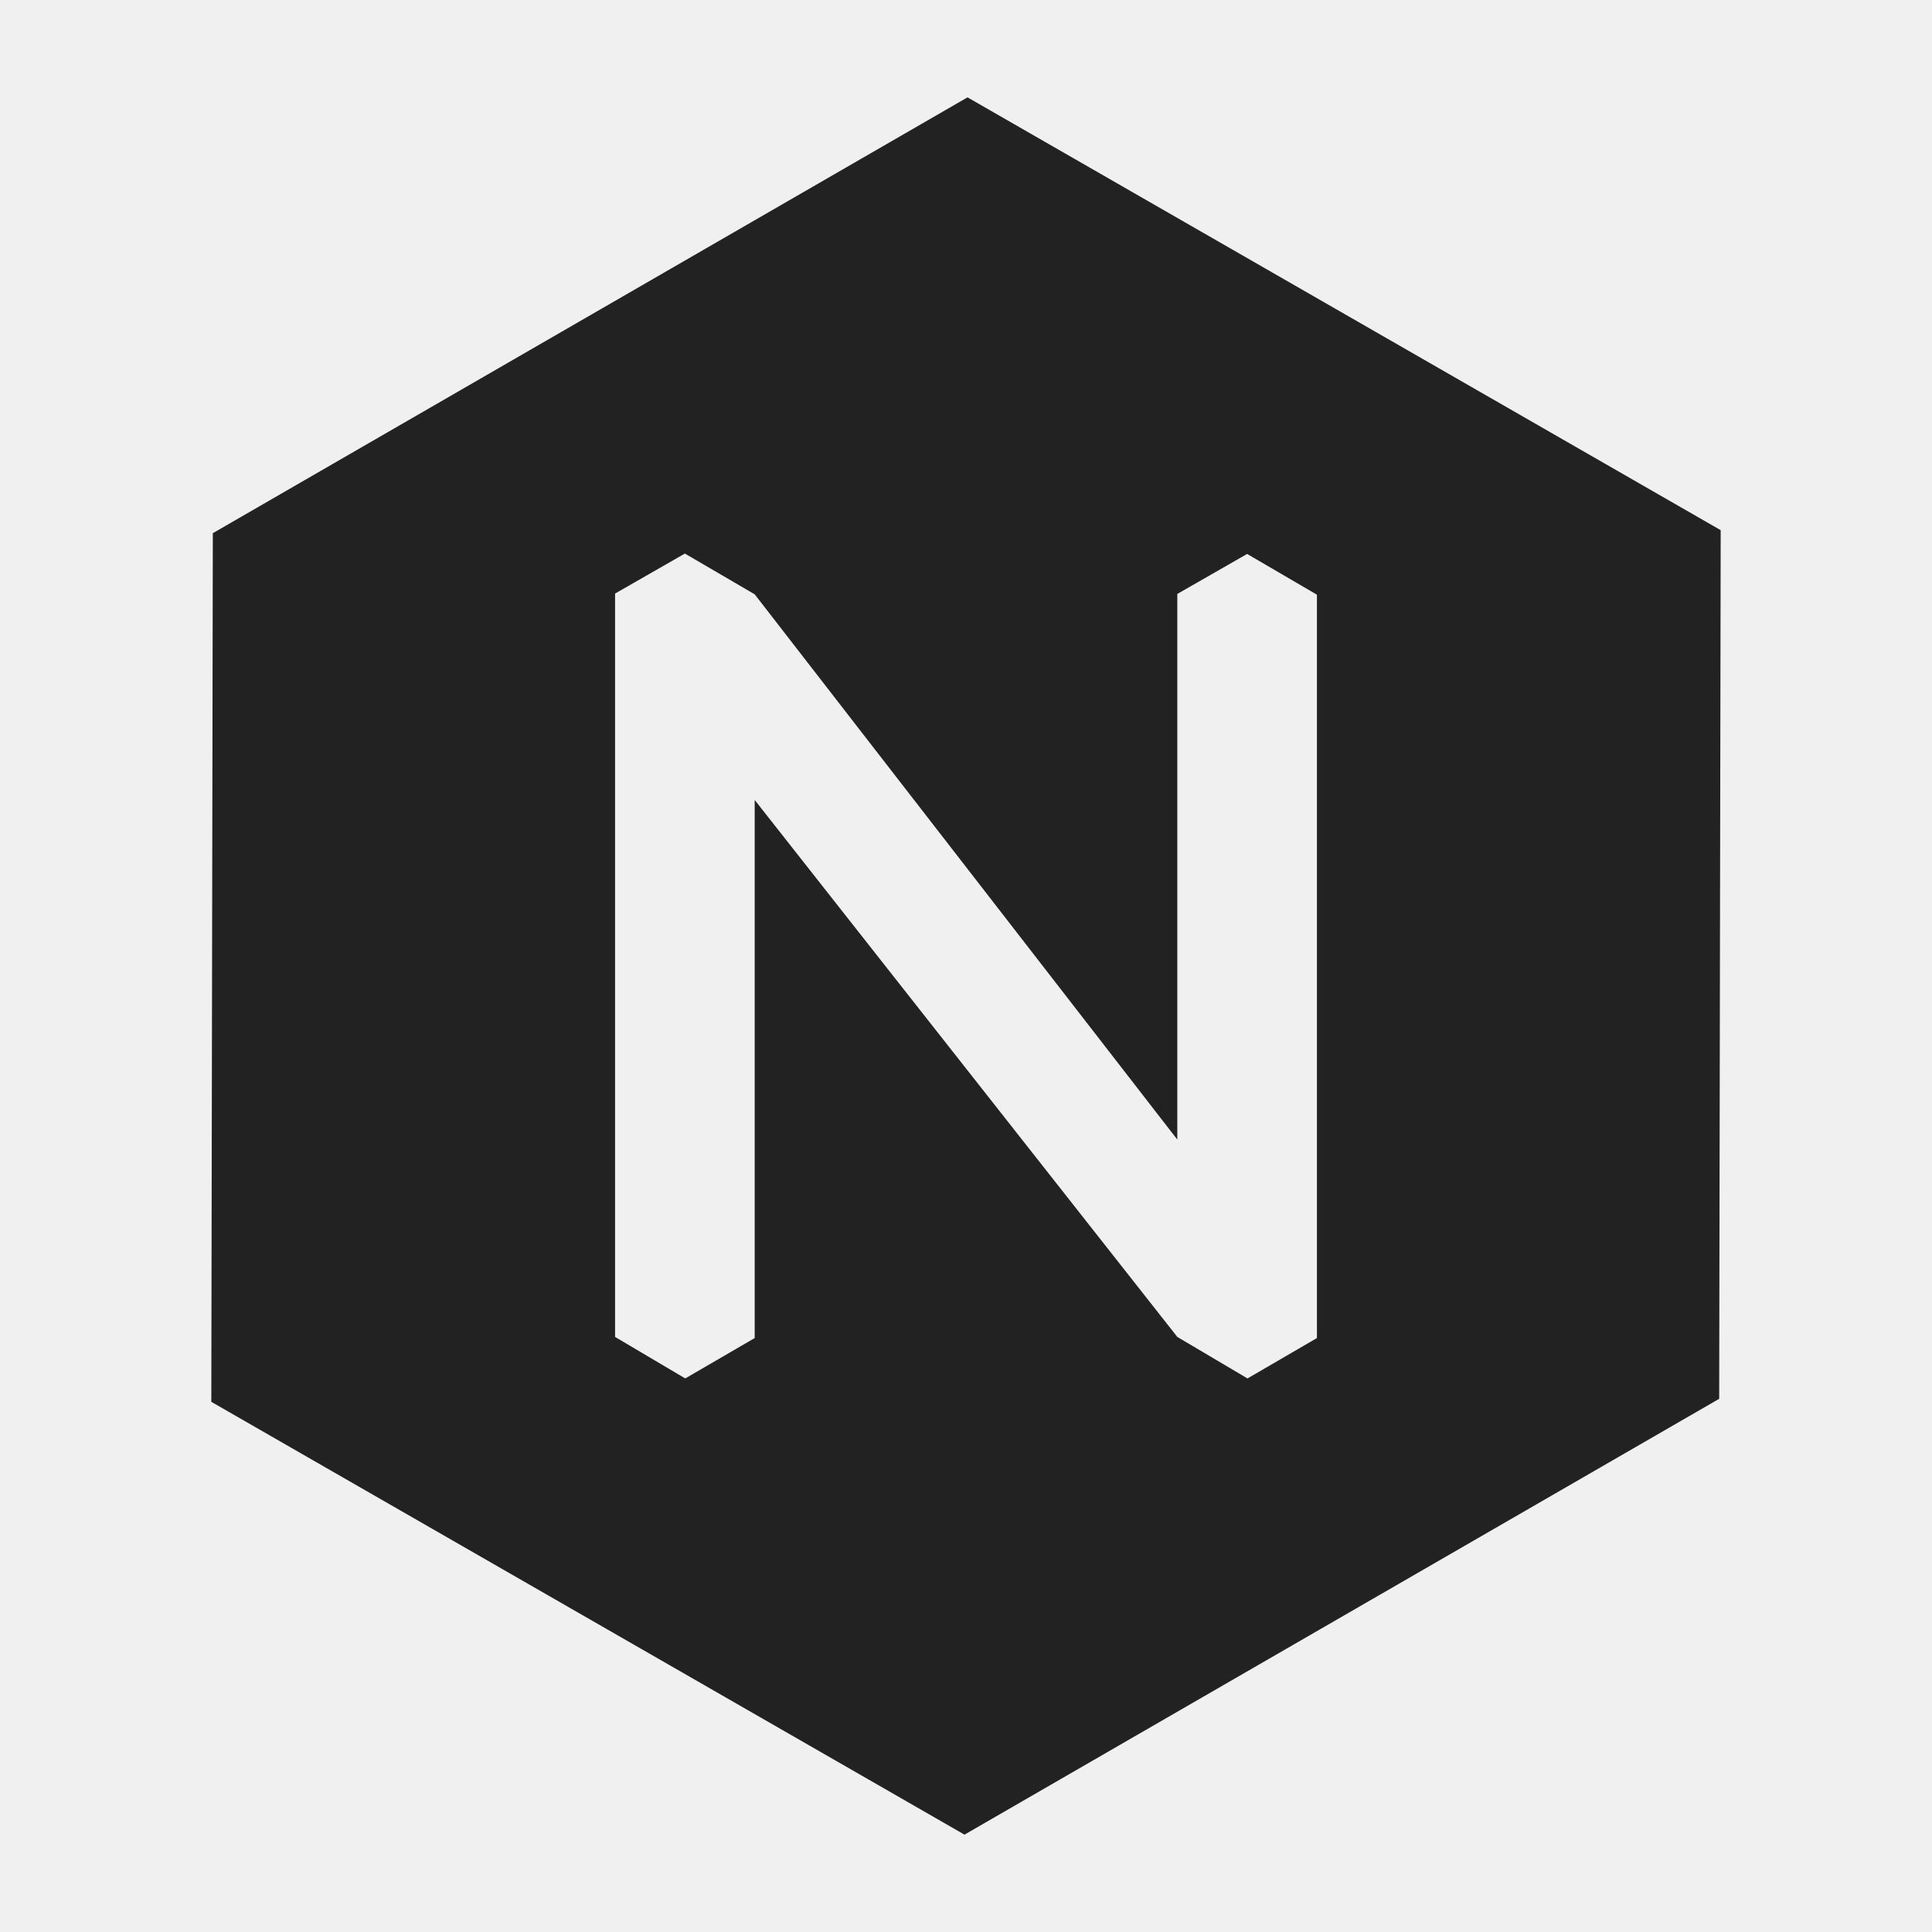
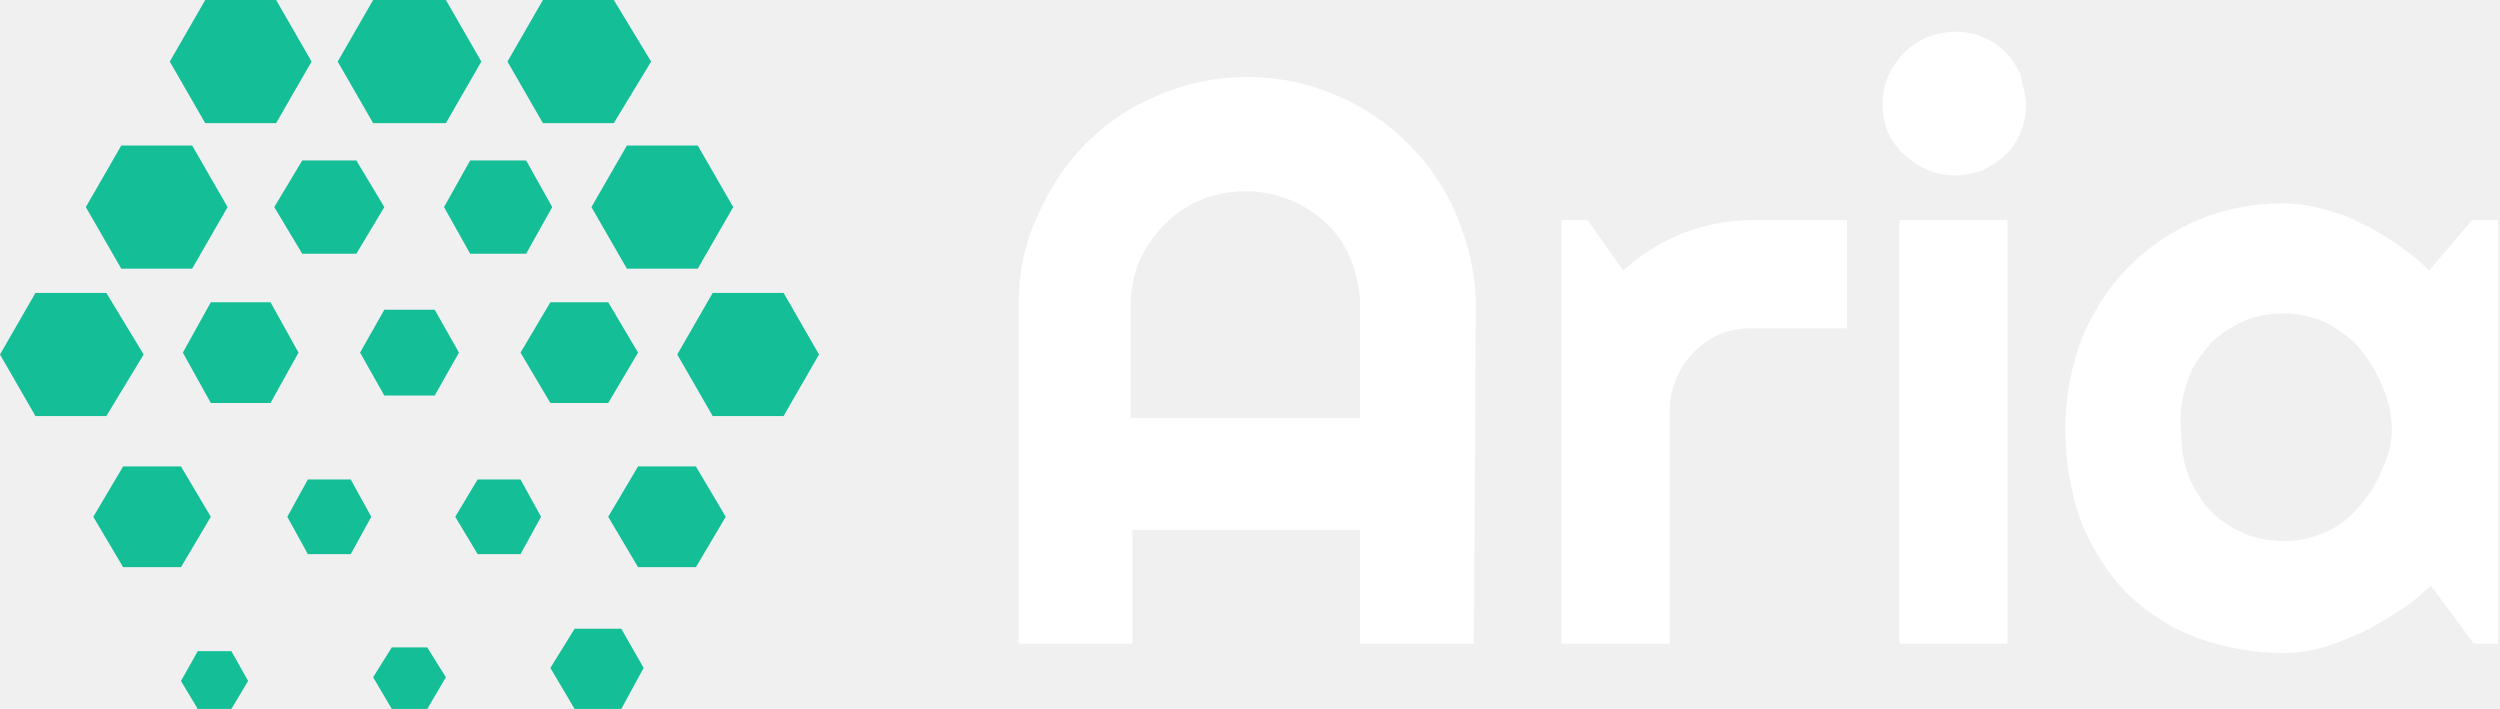
- <svg xmlns="http://www.w3.org/2000/svg" xml:space="preserve" enable-background="new 0 0 512 512" viewBox="0 0 512 512" height="512px" width="512px" y="0px" x="0px" id="NexT" version="1.1">
-   <defs id="defs3388" />
-   <path style="fill:#222222;fill-opacity:1" id="path3384" d="M 256.4,25.8 56.4,141.3 56,371.5 255.6,486.2 455.6,370.7 456,140.5 Z m 92.6,328.8 -18.4,10.7 -18.6,-11 0,0 -112,-142.3 0,142.6 -18.4,10.7 -18.6,-11 0,-197 18.5,-10.6 18.5,10.8 0,0 112,144.5 0,-144.6 18.5,-10.6 18.5,10.8 z" />
+ <svg xmlns="http://www.w3.org/2000/svg" version="1.1" id="Layer_2" x="0px" y="0px" viewBox="0 0 134 38" style="enable-background:new 0 0 134 38;" xml:space="preserve">
+   <style type="text/css">
+ 	.st0{fill:#14BF98;}
+ 	.st1{fill:#FFFFFF;}
+ </style>
+   <polygon class="st0" points="5.7,15.7 1.9,15.7 0,19 1.9,22.3 5.7,22.3 7.7,19 " />
+   <polygon class="st0" points="10.3,7.8 6.5,7.8 4.6,11.1 6.5,14.4 10.3,14.4 12.2,11.1 " />
+   <polygon class="st0" points="14.8,0 11,0 9.1,3.3 11,6.6 14.8,6.6 16.7,3.3 " />
+   <polygon class="st0" points="23.9,0 20,0 18.1,3.3 20,6.6 23.9,6.6 25.8,3.3 " />
+   <polygon class="st0" points="19.1,8.6 16.2,8.6 14.7,11.1 16.2,13.6 19.1,13.6 20.6,11.1 " />
+   <polygon class="st0" points="28.2,8.6 25.2,8.6 23.8,11.1 25.2,13.6 28.2,13.6 29.6,11.1 " />
+   <polygon class="st0" points="18.8,25.7 16.5,25.7 15.4,27.7 16.5,29.7 18.8,29.7 19.9,27.7 " />
+   <polygon class="st0" points="27.9,25.7 25.6,25.7 24.4,27.7 25.6,29.7 27.9,29.7 29,27.7 " />
+   <polygon class="st0" points="22.9,34.7 21,34.7 20,36.3 21,38 22.9,38 23.9,36.3 " />
+   <polygon class="st0" points="32.9,0 29.1,0 27.2,3.3 29.1,6.6 32.9,6.6 34.9,3.3 " />
+   <polygon class="st0" points="14.5,16.2 11.3,16.2 9.8,18.9 11.3,21.6 14.5,21.6 16,18.9 " />
+   <polygon class="st0" points="32.6,16.2 29.5,16.2 27.9,18.9 29.5,21.6 32.6,21.6 34.2,18.9 " />
+   <polygon class="st0" points="23.3,16.6 20.6,16.6 19.3,18.9 20.6,21.2 23.3,21.2 24.6,18.9 " />
+   <polygon class="st0" points="37.4,7.8 33.6,7.8 31.7,11.1 33.6,14.4 37.4,14.4 39.3,11.1 " />
+   <polygon class="st0" points="9.7,25 6.6,25 5,27.7 6.6,30.4 9.7,30.4 11.3,27.7 " />
+   <polygon class="st0" points="12.4,34.9 10.6,34.9 9.7,36.5 10.6,38 12.4,38 13.3,36.5 " />
+   <polygon class="st0" points="42,15.7 38.2,15.7 36.3,19 38.2,22.3 42,22.3 43.9,19 " />
+   <polygon class="st0" points="37.3,25 34.2,25 32.6,27.7 34.2,30.4 37.3,30.4 38.9,27.7 " />
+   <polygon class="st0" points="33.3,33.7 30.8,33.7 29.5,35.8 30.8,38 33.3,38 34.5,35.8 " />
+   <path class="st1" d="M79,34.5h-6.1v-6.1H60.7v6.1h-6.1V16.3c0-1.6,0.3-3.2,1-4.7c0.6-1.4,1.5-2.8,2.6-3.9c1.1-1.1,2.4-2,3.9-2.6  c3-1.3,6.5-1.3,9.5,0c2.9,1.2,5.3,3.6,6.5,6.5c0.6,1.5,1,3.1,1,4.7L79,34.5L79,34.5z M72.9,22.4v-6.1c0-0.8-0.2-1.6-0.5-2.4  c-0.6-1.5-1.8-2.6-3.3-3.2c-1.5-0.6-3.2-0.6-4.7,0c-1.5,0.6-2.6,1.8-3.3,3.2c-0.3,0.7-0.5,1.6-0.5,2.4v6.1H72.9z" />
+   <path class="st1" d="M89.5,34.5h-5.8V11.8h1.4l1.9,2.7c1.9-1.7,4.3-2.7,6.9-2.7H99v5.8h-5.1c-0.6,0-1.2,0.1-1.7,0.3  c-1.6,0.7-2.7,2.3-2.7,4.1L89.5,34.5L89.5,34.5z" />
+   <path class="st1" d="M108.6,5.6c0,0.5-0.1,1-0.3,1.5c-0.2,0.5-0.5,0.9-0.8,1.2c-0.4,0.4-0.8,0.6-1.2,0.8c-1,0.4-2.1,0.4-3,0  c-0.9-0.4-1.7-1.1-2.1-2c-0.4-1-0.4-2,0-3c0.4-0.9,1.1-1.7,2.1-2.1c1-0.4,2.1-0.4,3,0c0.5,0.2,0.9,0.5,1.2,0.8  c0.4,0.4,0.6,0.8,0.8,1.2C108.4,4.6,108.6,5.1,108.6,5.6z M107.6,34.5h-5.8V11.8h5.8V34.5z" />
+   <path class="st1" d="M134,34.5h-1.4l-2.3-3.1c-0.6,0.5-1.1,1-1.8,1.4c-0.6,0.4-1.3,0.8-1.9,1.1c-0.7,0.3-1.4,0.6-2.1,0.8  c-0.7,0.2-1.4,0.3-2.2,0.3c-1.5,0-3.1-0.3-4.5-0.8c-1.4-0.5-2.6-1.3-3.7-2.3c-1.1-1.1-1.9-2.4-2.5-3.8c-0.6-1.6-0.9-3.3-0.9-5.1  c0-1.7,0.3-3.3,0.9-4.9c0.6-1.4,1.4-2.7,2.5-3.8c1.1-1.1,2.3-1.9,3.7-2.5c1.4-0.6,3-0.9,4.5-0.9c0.7,0,1.5,0.1,2.2,0.3  c0.7,0.2,1.4,0.4,2.1,0.8c0.7,0.3,1.3,0.7,1.9,1.1c0.6,0.4,1.2,0.9,1.7,1.4l2.3-2.7h1.4V34.5L134,34.5z M128.2,23  c0-0.8-0.2-1.6-0.5-2.3c-0.3-0.7-0.7-1.4-1.2-2c-0.5-0.6-1.1-1-1.8-1.4c-0.7-0.3-1.5-0.5-2.2-0.5c-0.8,0-1.5,0.1-2.2,0.4  c-0.7,0.3-1.3,0.7-1.8,1.2c-0.5,0.6-1,1.2-1.2,1.9c-0.3,0.8-0.5,1.7-0.4,2.6c0,0.9,0.1,1.8,0.4,2.6c0.3,0.7,0.7,1.4,1.2,1.9  c0.5,0.5,1.1,0.9,1.8,1.2c0.7,0.3,1.5,0.4,2.2,0.4c0.8,0,1.5-0.2,2.2-0.5c0.7-0.3,1.3-0.8,1.8-1.4c0.5-0.6,0.9-1.2,1.2-2  C128,24.5,128.2,23.8,128.2,23z" />
</svg>
